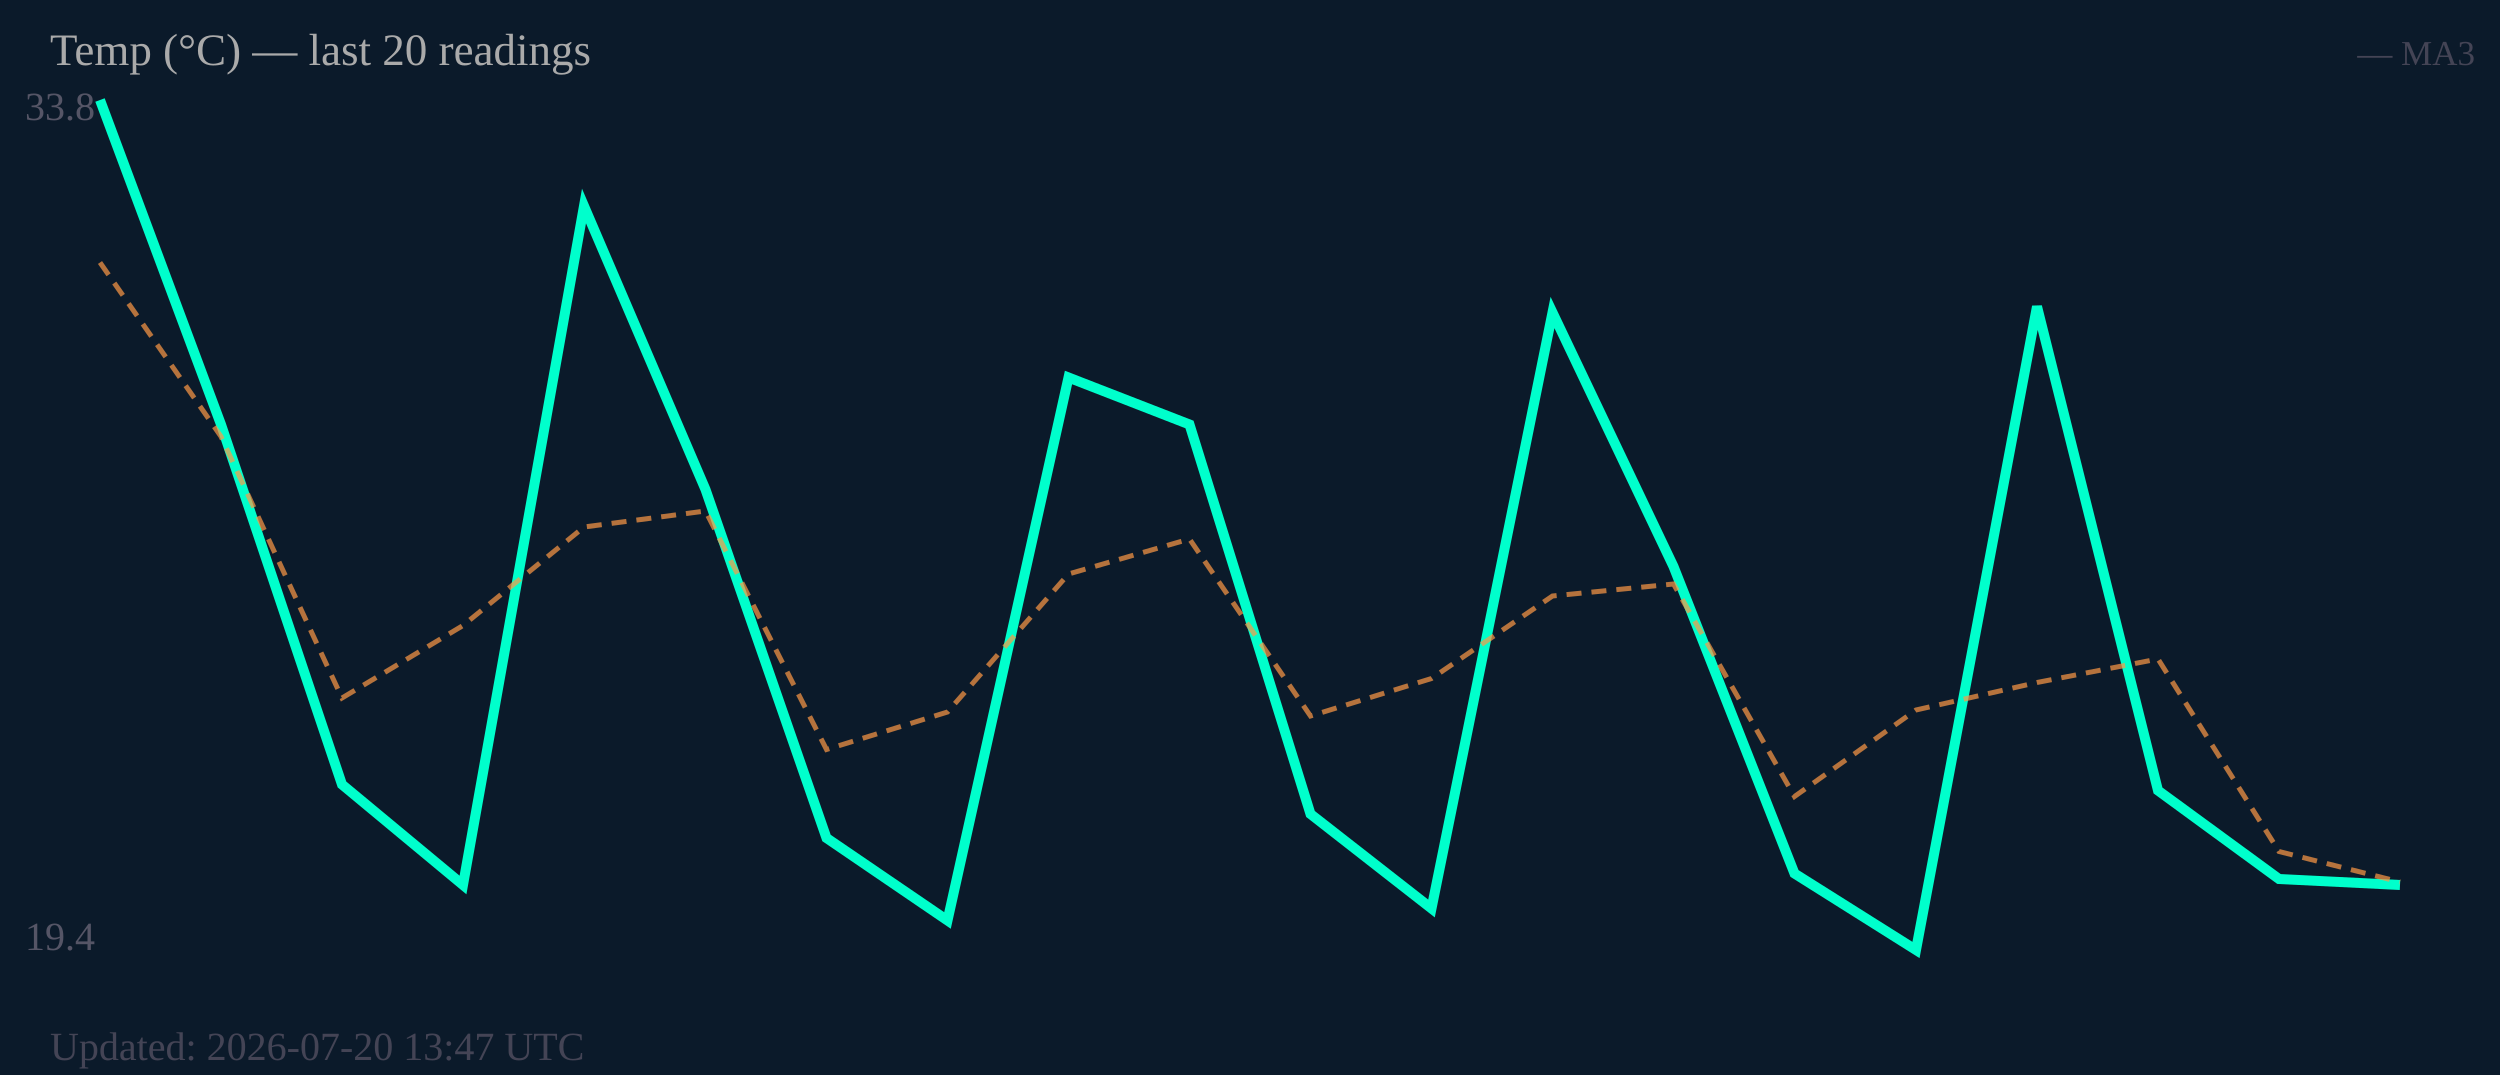
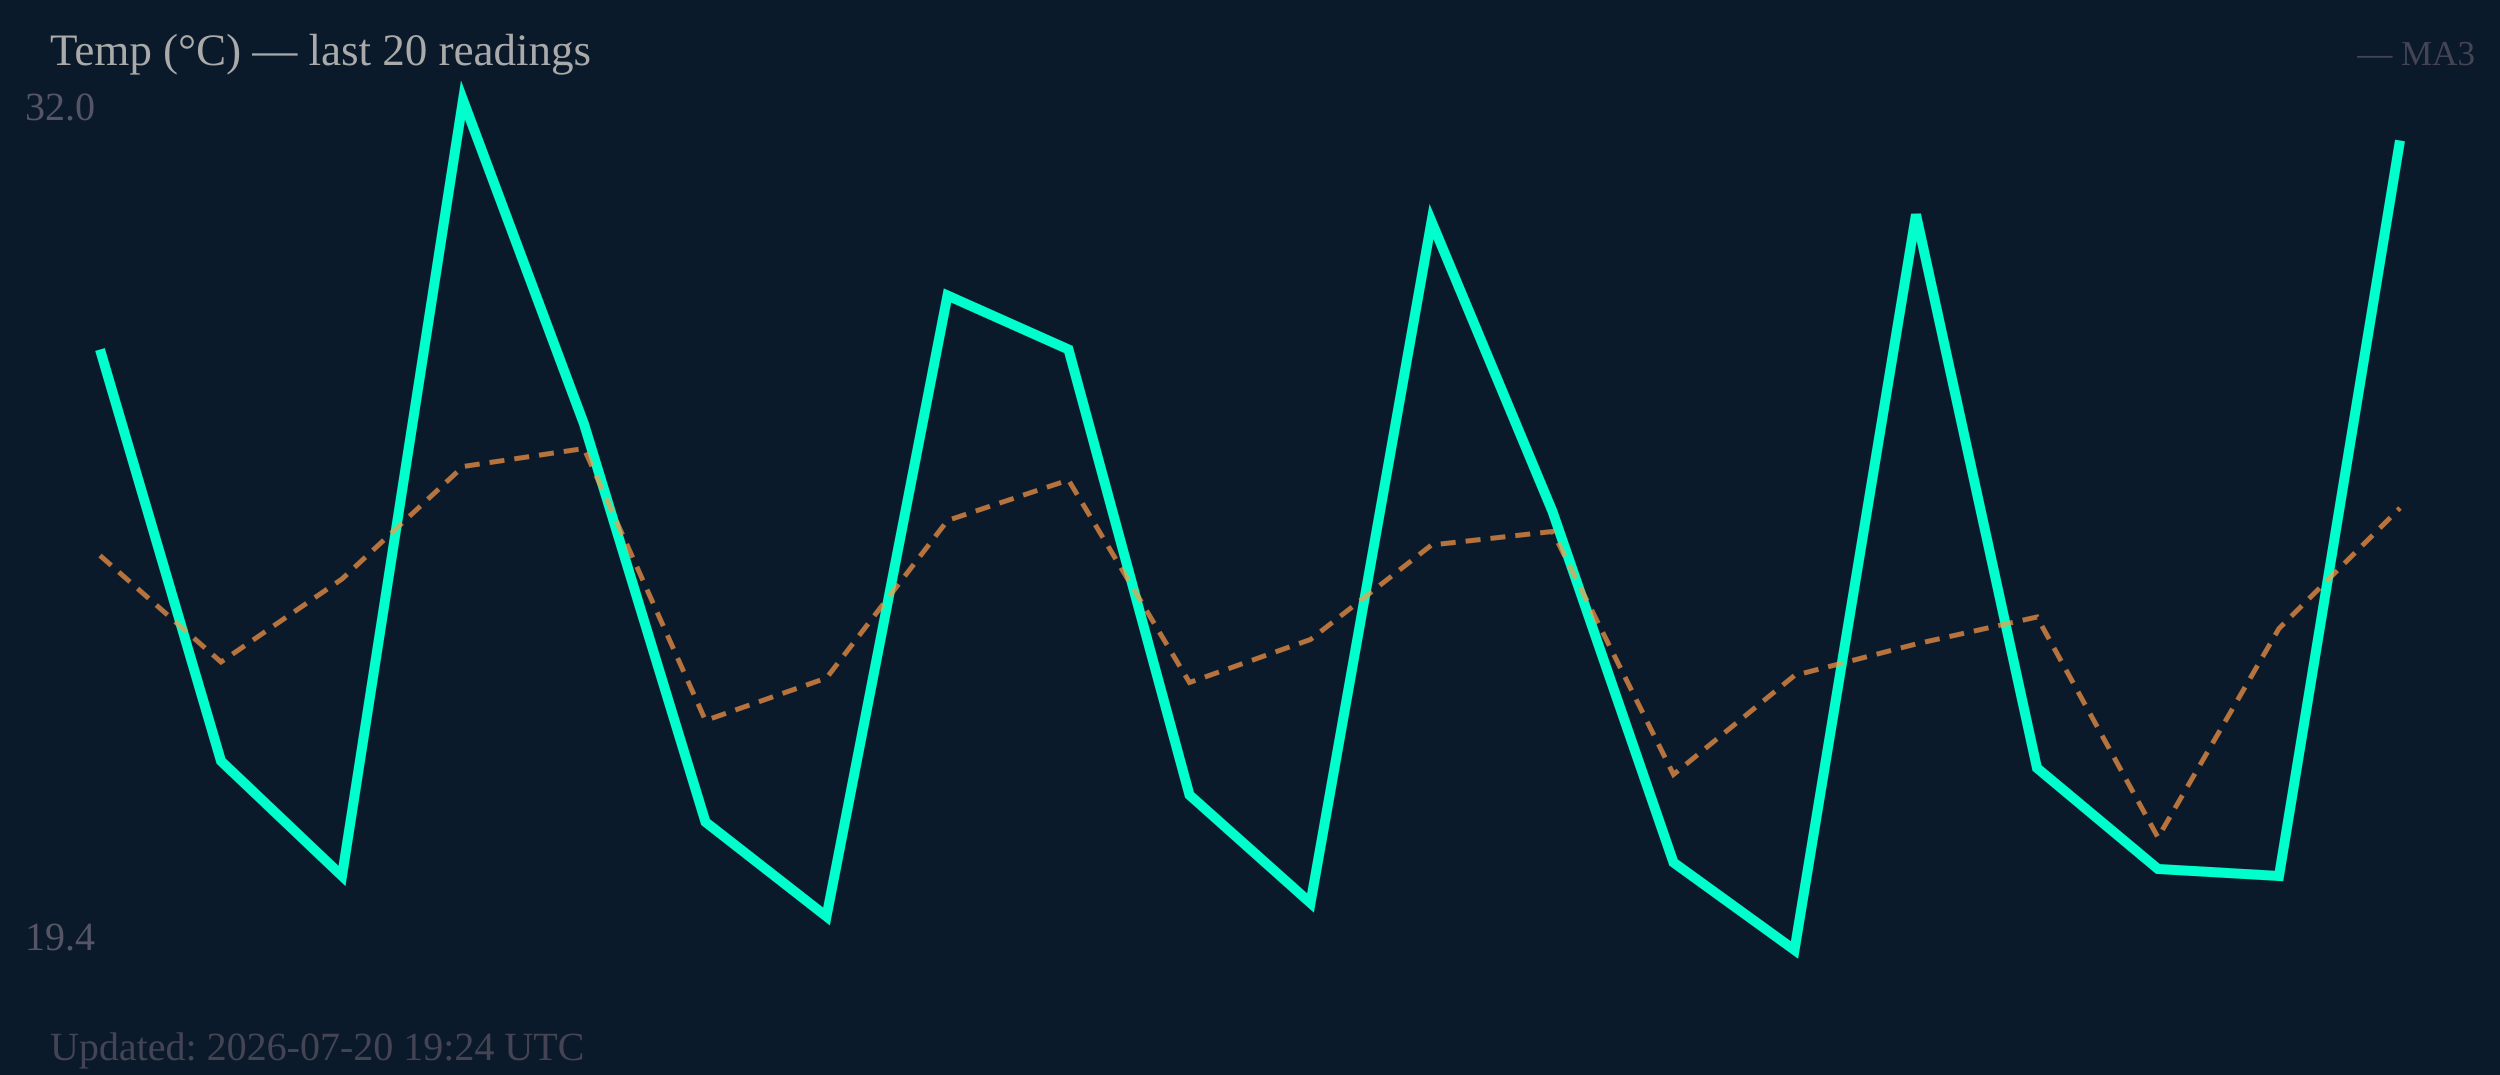
<svg xmlns="http://www.w3.org/2000/svg" width="500" height="215" viewBox="0 0 500 215">
  <rect width="500" height="215" fill="#0b1a2a" />
-   <text x="5" y="24" font-size="8" fill="#556">33.8</text>
+   <text x="5" y="24" font-size="8" fill="#556">32.0</text>
  <text x="5" y="190" font-size="8" fill="#556">19.4</text>
-   <polyline fill="none" stroke="#00ffcc" stroke-width="2" points="20.0,20.0 44.2,84.9 68.4,156.9 92.6,177.0 116.8,41.2 141.1,97.9 165.3,167.6 189.5,184.1 213.7,75.5 237.9,84.9 262.1,162.8 286.3,181.7 310.5,62.5 334.7,113.3 358.9,174.7 383.2,190.0 407.4,61.3 431.6,158.1 455.8,175.8 480.0,177.0" />
-   <polyline fill="none" stroke="#ff9944" stroke-width="1" stroke-dasharray="3,2" opacity="0.7" points="20.0,52.5 44.2,87.3 68.4,139.6 92.6,125.1 116.8,105.4 141.1,102.2 165.3,149.9 189.5,142.4 213.7,114.8 237.9,107.8 262.1,143.2 286.3,135.7 310.5,119.2 334.7,116.8 358.9,159.3 383.2,142.0 407.4,136.5 431.6,131.8 455.8,170.3 480.0,176.4" />
+   <polyline fill="none" stroke="#00ffcc" stroke-width="2" points="20.0,69.9 44.2,152.2 68.4,175.2 92.6,20.0 116.8,84.8 141.1,164.4 165.3,183.3 189.5,59.1 213.7,69.9 237.9,159.0 262.1,180.6 286.3,44.3 310.5,102.3 334.7,172.5 358.9,190.0 383.2,42.9 407.4,153.6 431.6,173.8 455.8,175.2 480.0,28.1" />
+   <polyline fill="none" stroke="#ff9944" stroke-width="1" stroke-dasharray="3,2" opacity="0.7" points="20.0,111.1 44.2,132.4 68.4,115.8 92.6,93.3 116.8,89.7 141.1,144.1 165.3,135.6 189.5,104.1 213.7,96.0 237.9,136.5 262.1,127.9 286.3,109.0 310.5,106.3 334.7,154.9 358.9,135.1 383.2,128.8 407.4,123.4 431.6,167.5 455.8,125.7 480.0,101.6" />
  <text x="10" y="13" font-size="9" fill="#aaa">Temp (°C) — last 20 readings</text>
  <text x="495" y="13" font-size="7" fill="#445" text-anchor="end">— MA3</text>
-   <text x="10" y="212" font-size="8" fill="#445">Updated: 2026-07-20 13:47 UTC</text>
+   <text x="10" y="212" font-size="8" fill="#445">Updated: 2026-07-20 19:24 UTC</text>
</svg>
